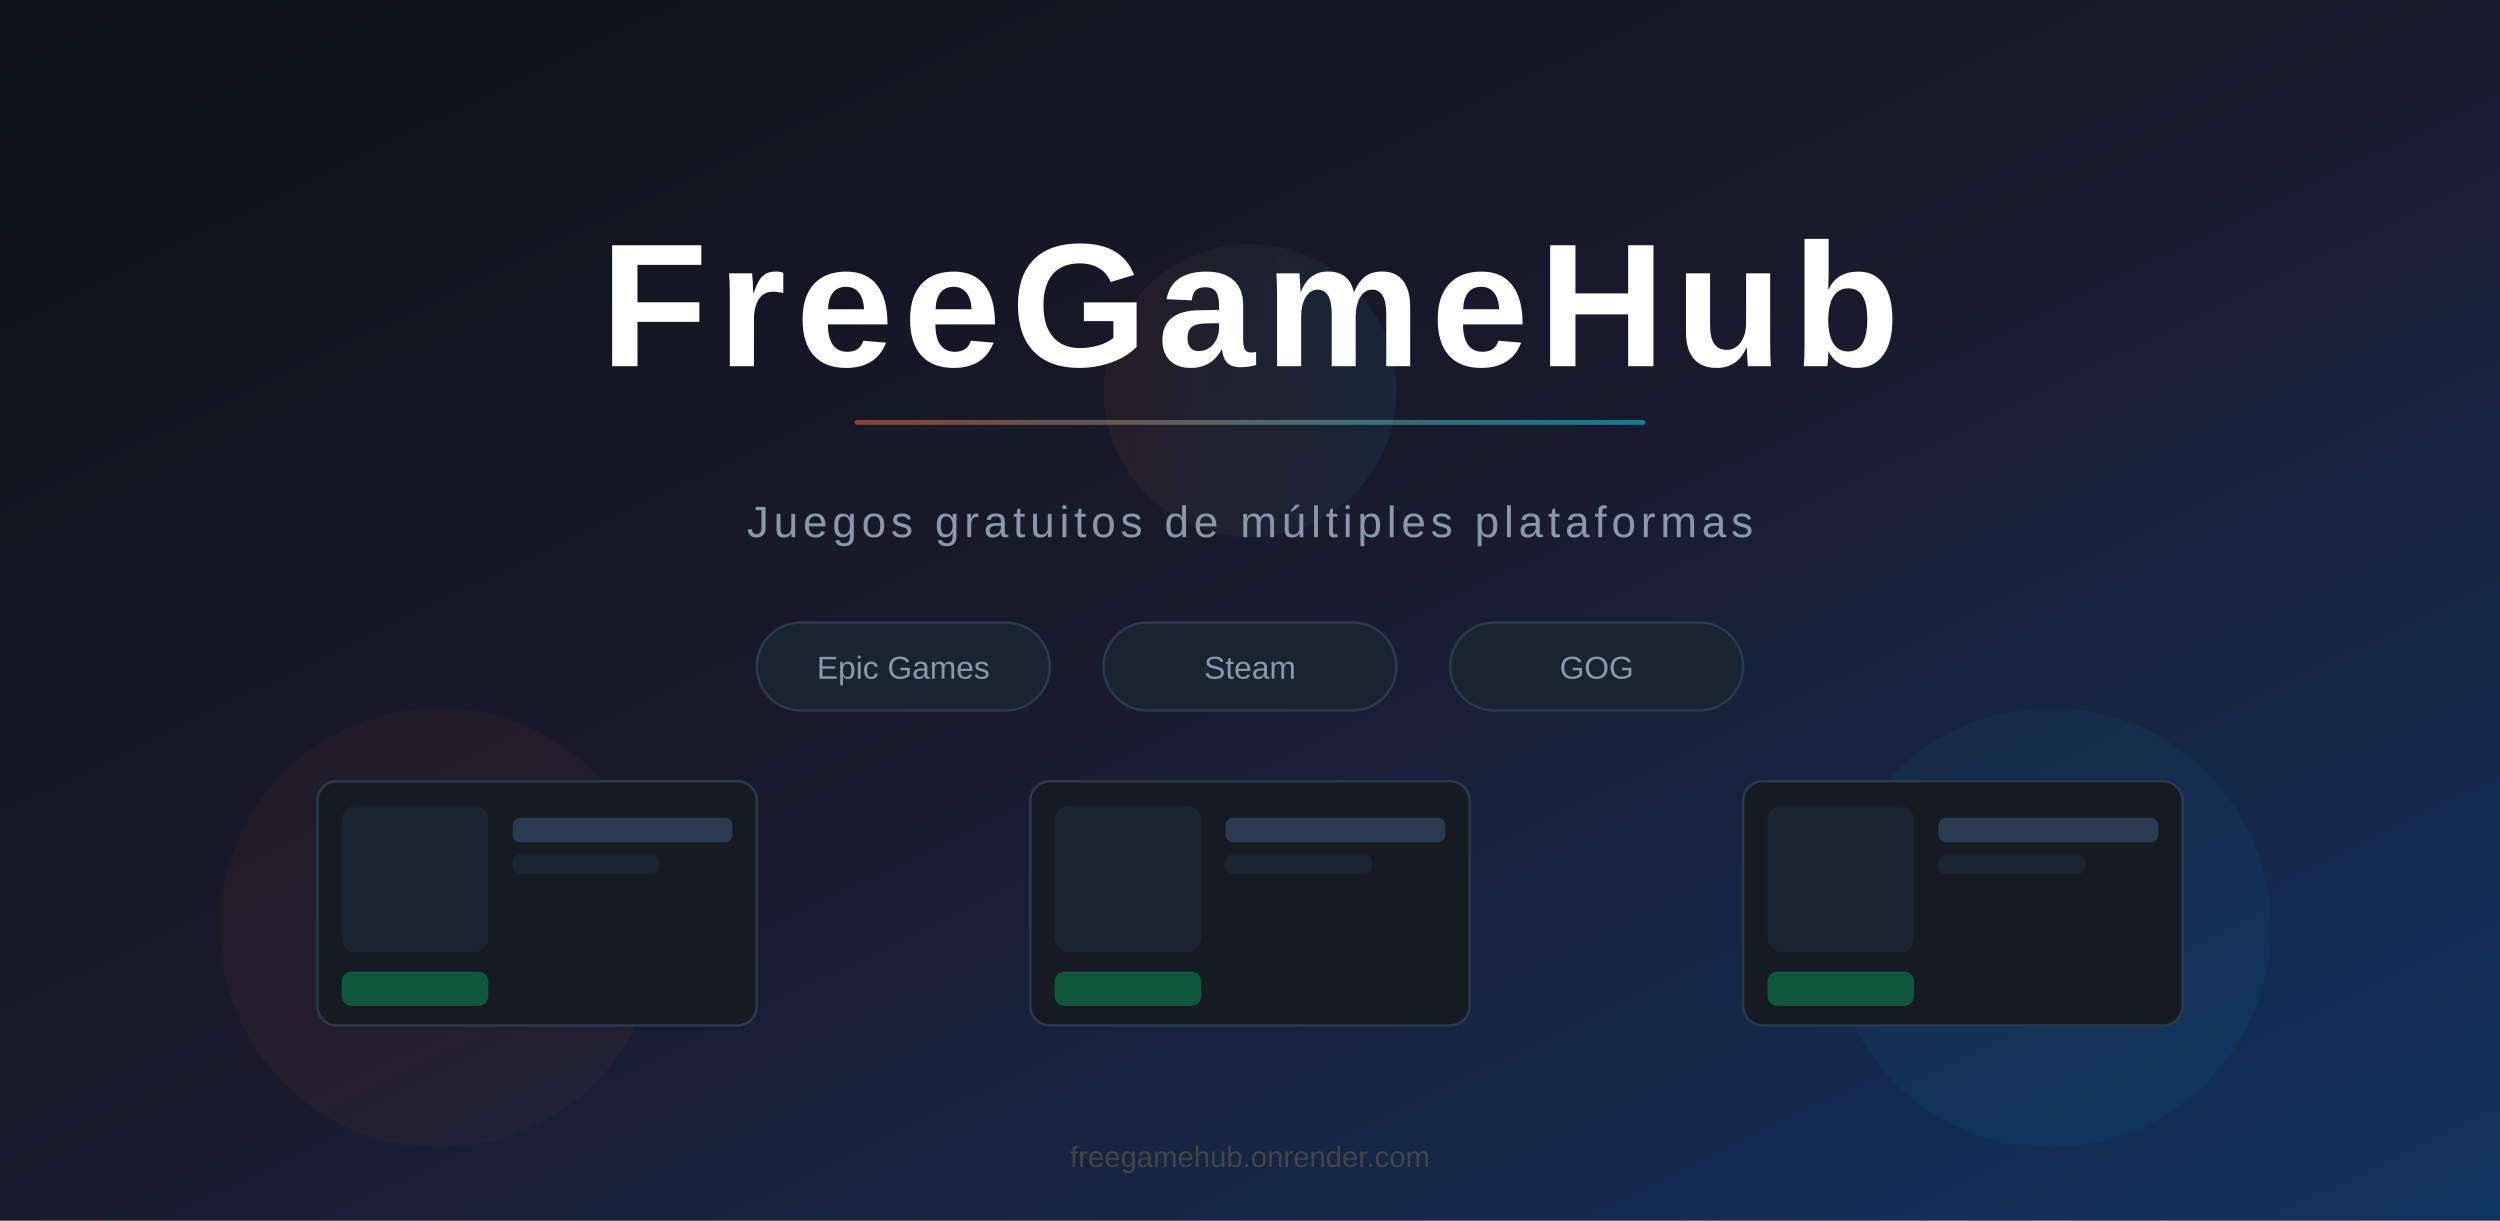
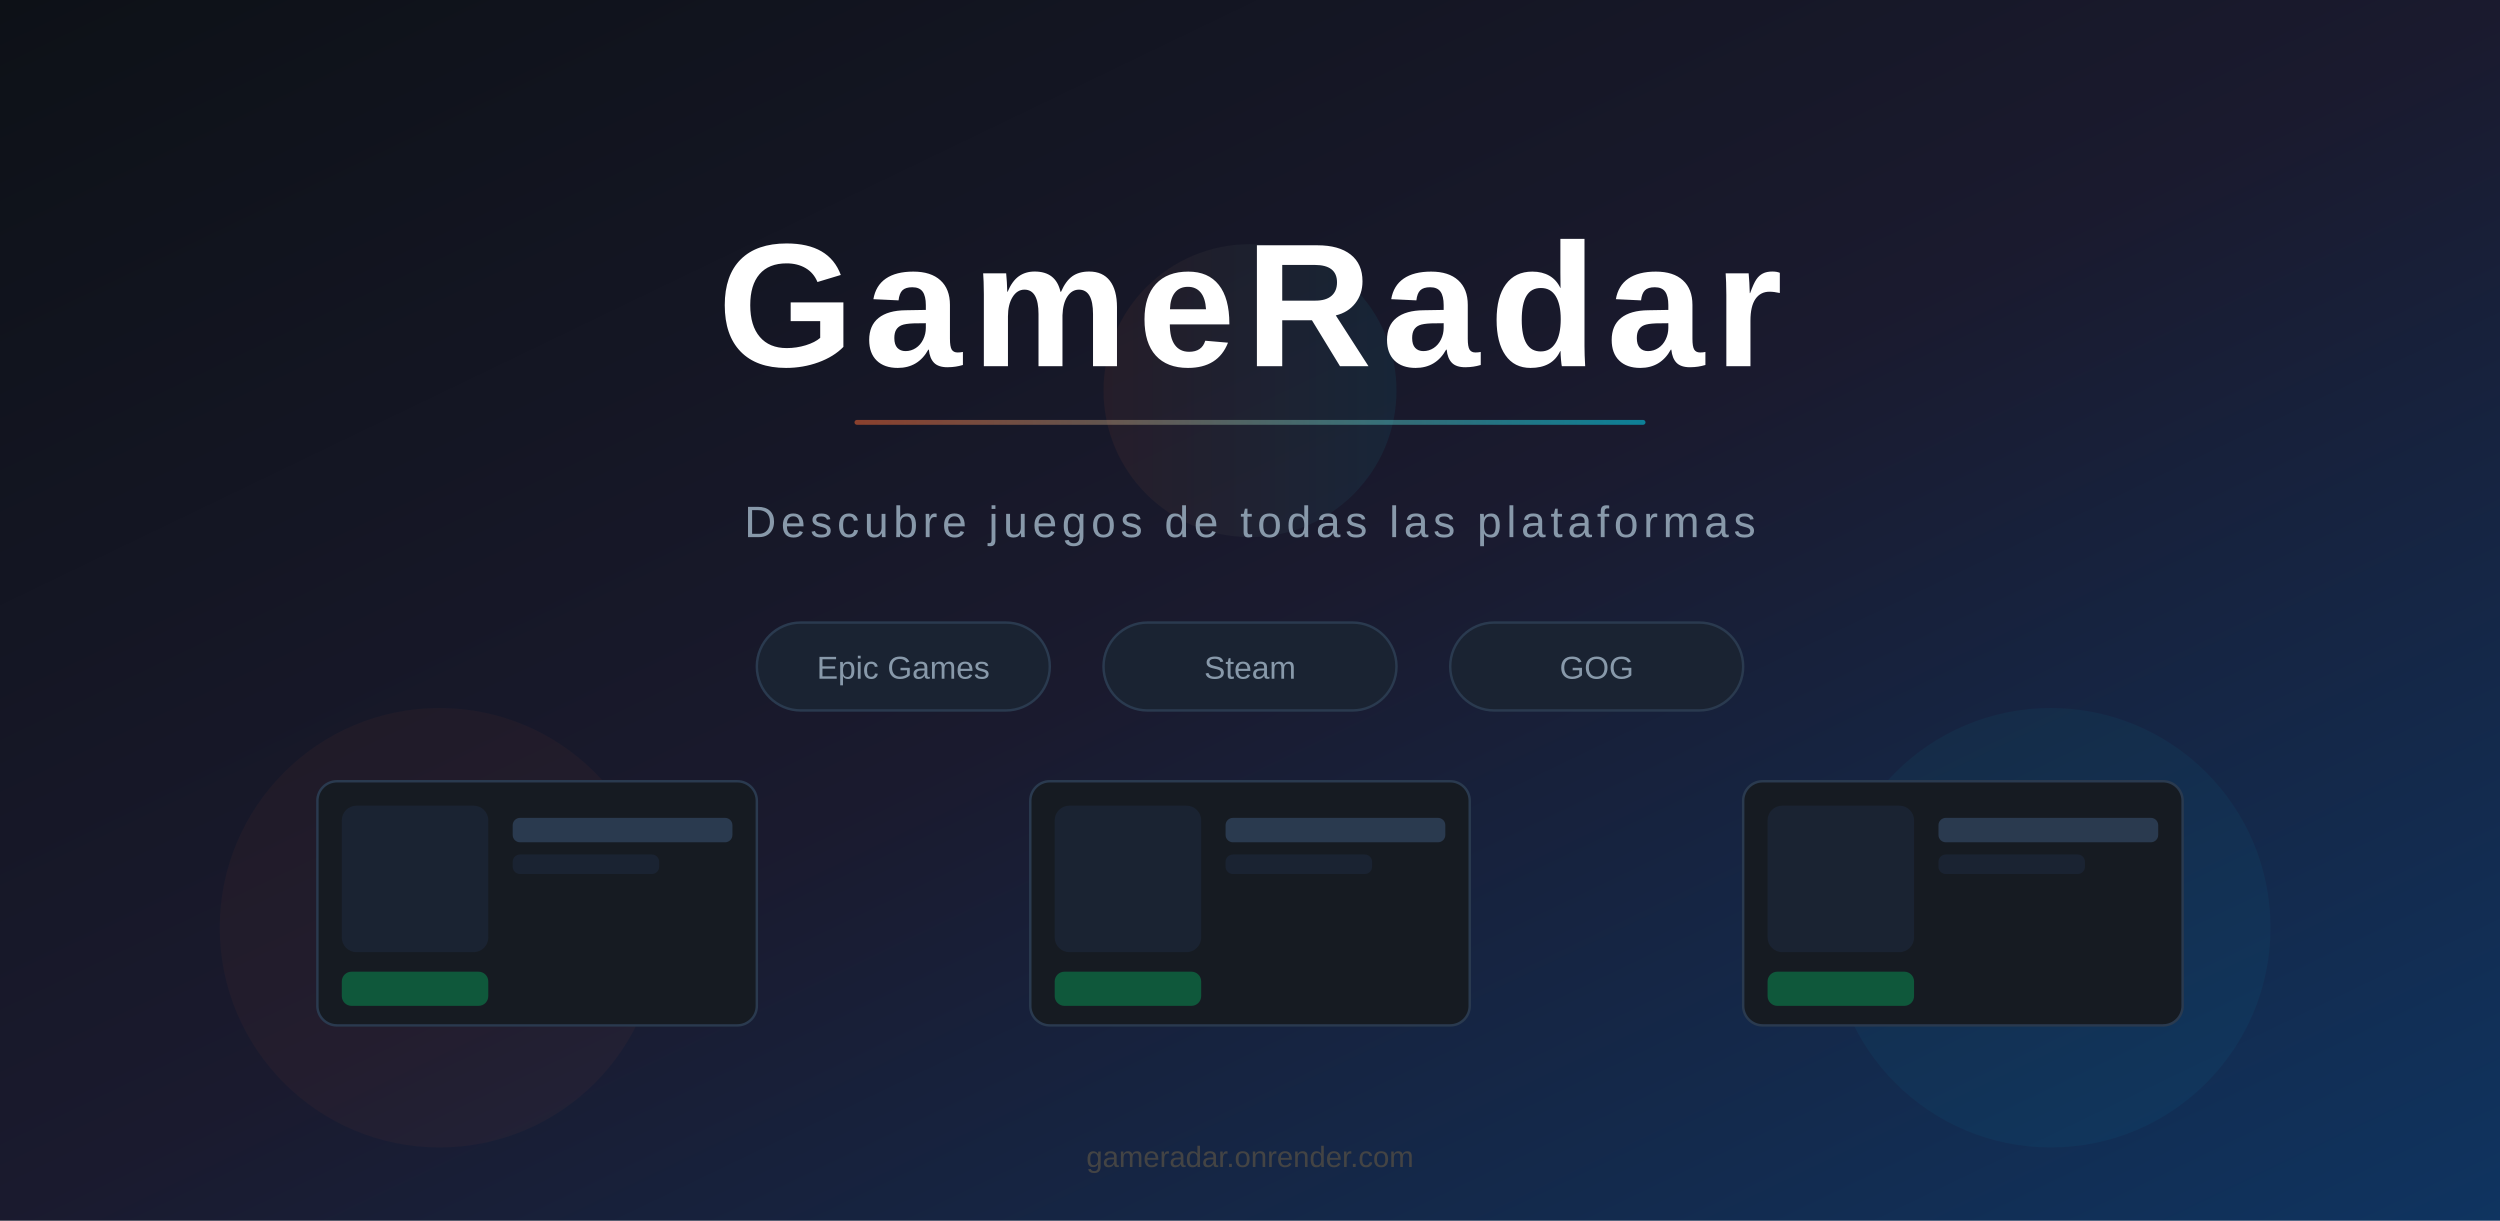
<svg xmlns="http://www.w3.org/2000/svg" width="1024" height="500" viewBox="0 0 1024 500">
  <defs>
    <linearGradient id="bg" x1="0%" y1="0%" x2="100%" y2="100%">
      <stop offset="0%" style="stop-color:#0D1117;stop-opacity:1" />
      <stop offset="50%" style="stop-color:#1a1a2e;stop-opacity:1" />
      <stop offset="100%" style="stop-color:#0f3460;stop-opacity:1" />
    </linearGradient>
    <linearGradient id="accent" x1="0%" y1="0%" x2="100%" y2="0%">
      <stop offset="0%" style="stop-color:#FF6B35" />
      <stop offset="100%" style="stop-color:#00E5FF" />
    </linearGradient>
  </defs>
  <rect width="1024" height="500" fill="url(#bg)" />
  <circle cx="180" cy="380" r="90" fill="#FF6B35" opacity="0.04" />
  <circle cx="840" cy="380" r="90" fill="#00E5FF" opacity="0.04" />
  <circle cx="512" cy="160" r="60" fill="url(#accent)" opacity="0.06" />
-   <text x="512" y="150" font-family="Arial,sans-serif" font-size="72" font-weight="bold" fill="#FFFFFF" text-anchor="middle" letter-spacing="4">FreeGameHub</text>
+   <text x="512" y="150" font-family="Arial,sans-serif" font-size="72" font-weight="bold" fill="#FFFFFF" text-anchor="middle" letter-spacing="4">GameRadar</text>
  <rect x="350" y="172" width="324" height="2" rx="1" fill="url(#accent)" opacity="0.5" />
-   <text x="512" y="220" font-family="Arial,sans-serif" font-size="18" fill="#8899aa" text-anchor="middle" letter-spacing="2">Juegos gratuitos de múltiples plataformas</text>
+   <text x="512" y="220" font-family="Arial,sans-serif" font-size="18" fill="#8899aa" text-anchor="middle" letter-spacing="2">Descubre juegos de todas las plataformas</text>
  <rect x="310" y="255" width="120" height="36" rx="18" fill="#1a2332" stroke="#2a3a4f" stroke-width="1" />
  <text x="370" y="278" font-family="Arial,sans-serif" font-size="13" fill="#8899aa" text-anchor="middle">Epic Games</text>
  <rect x="452" y="255" width="120" height="36" rx="18" fill="#1a2332" stroke="#2a3a4f" stroke-width="1" />
  <text x="512" y="278" font-family="Arial,sans-serif" font-size="13" fill="#8899aa" text-anchor="middle">Steam</text>
  <rect x="594" y="255" width="120" height="36" rx="18" fill="#1a2332" stroke="#2a3a4f" stroke-width="1" />
  <text x="654" y="278" font-family="Arial,sans-serif" font-size="13" fill="#8899aa" text-anchor="middle">GOG</text>
  <rect x="130" y="320" width="180" height="100" rx="8" fill="#161b22" stroke="#2a3a4f" stroke-width="1" />
  <rect x="140" y="330" width="60" height="60" rx="6" fill="#1a2332" />
  <rect x="210" y="335" width="90" height="10" rx="3" fill="#2a3a4f" />
  <rect x="210" y="350" width="60" height="8" rx="3" fill="#1a2332" />
  <rect x="140" y="398" width="60" height="14" rx="4" fill="#00E676" opacity="0.3" />
  <rect x="422" y="320" width="180" height="100" rx="8" fill="#161b22" stroke="#2a3a4f" stroke-width="1" />
  <rect x="432" y="330" width="60" height="60" rx="6" fill="#1a2332" />
  <rect x="502" y="335" width="90" height="10" rx="3" fill="#2a3a4f" />
  <rect x="502" y="350" width="60" height="8" rx="3" fill="#1a2332" />
  <rect x="432" y="398" width="60" height="14" rx="4" fill="#00E676" opacity="0.3" />
  <rect x="714" y="320" width="180" height="100" rx="8" fill="#161b22" stroke="#2a3a4f" stroke-width="1" />
  <rect x="724" y="330" width="60" height="60" rx="6" fill="#1a2332" />
  <rect x="794" y="335" width="90" height="10" rx="3" fill="#2a3a4f" />
  <rect x="794" y="350" width="60" height="8" rx="3" fill="#1a2332" />
  <rect x="724" y="398" width="60" height="14" rx="4" fill="#00E676" opacity="0.3" />
-   <text x="512" y="478" font-family="Arial,sans-serif" font-size="12" fill="#444" text-anchor="middle">freegamehub.onrender.com</text>
+   <text x="512" y="478" font-family="Arial,sans-serif" font-size="12" fill="#444" text-anchor="middle">gameradar.onrender.com</text>
</svg>
